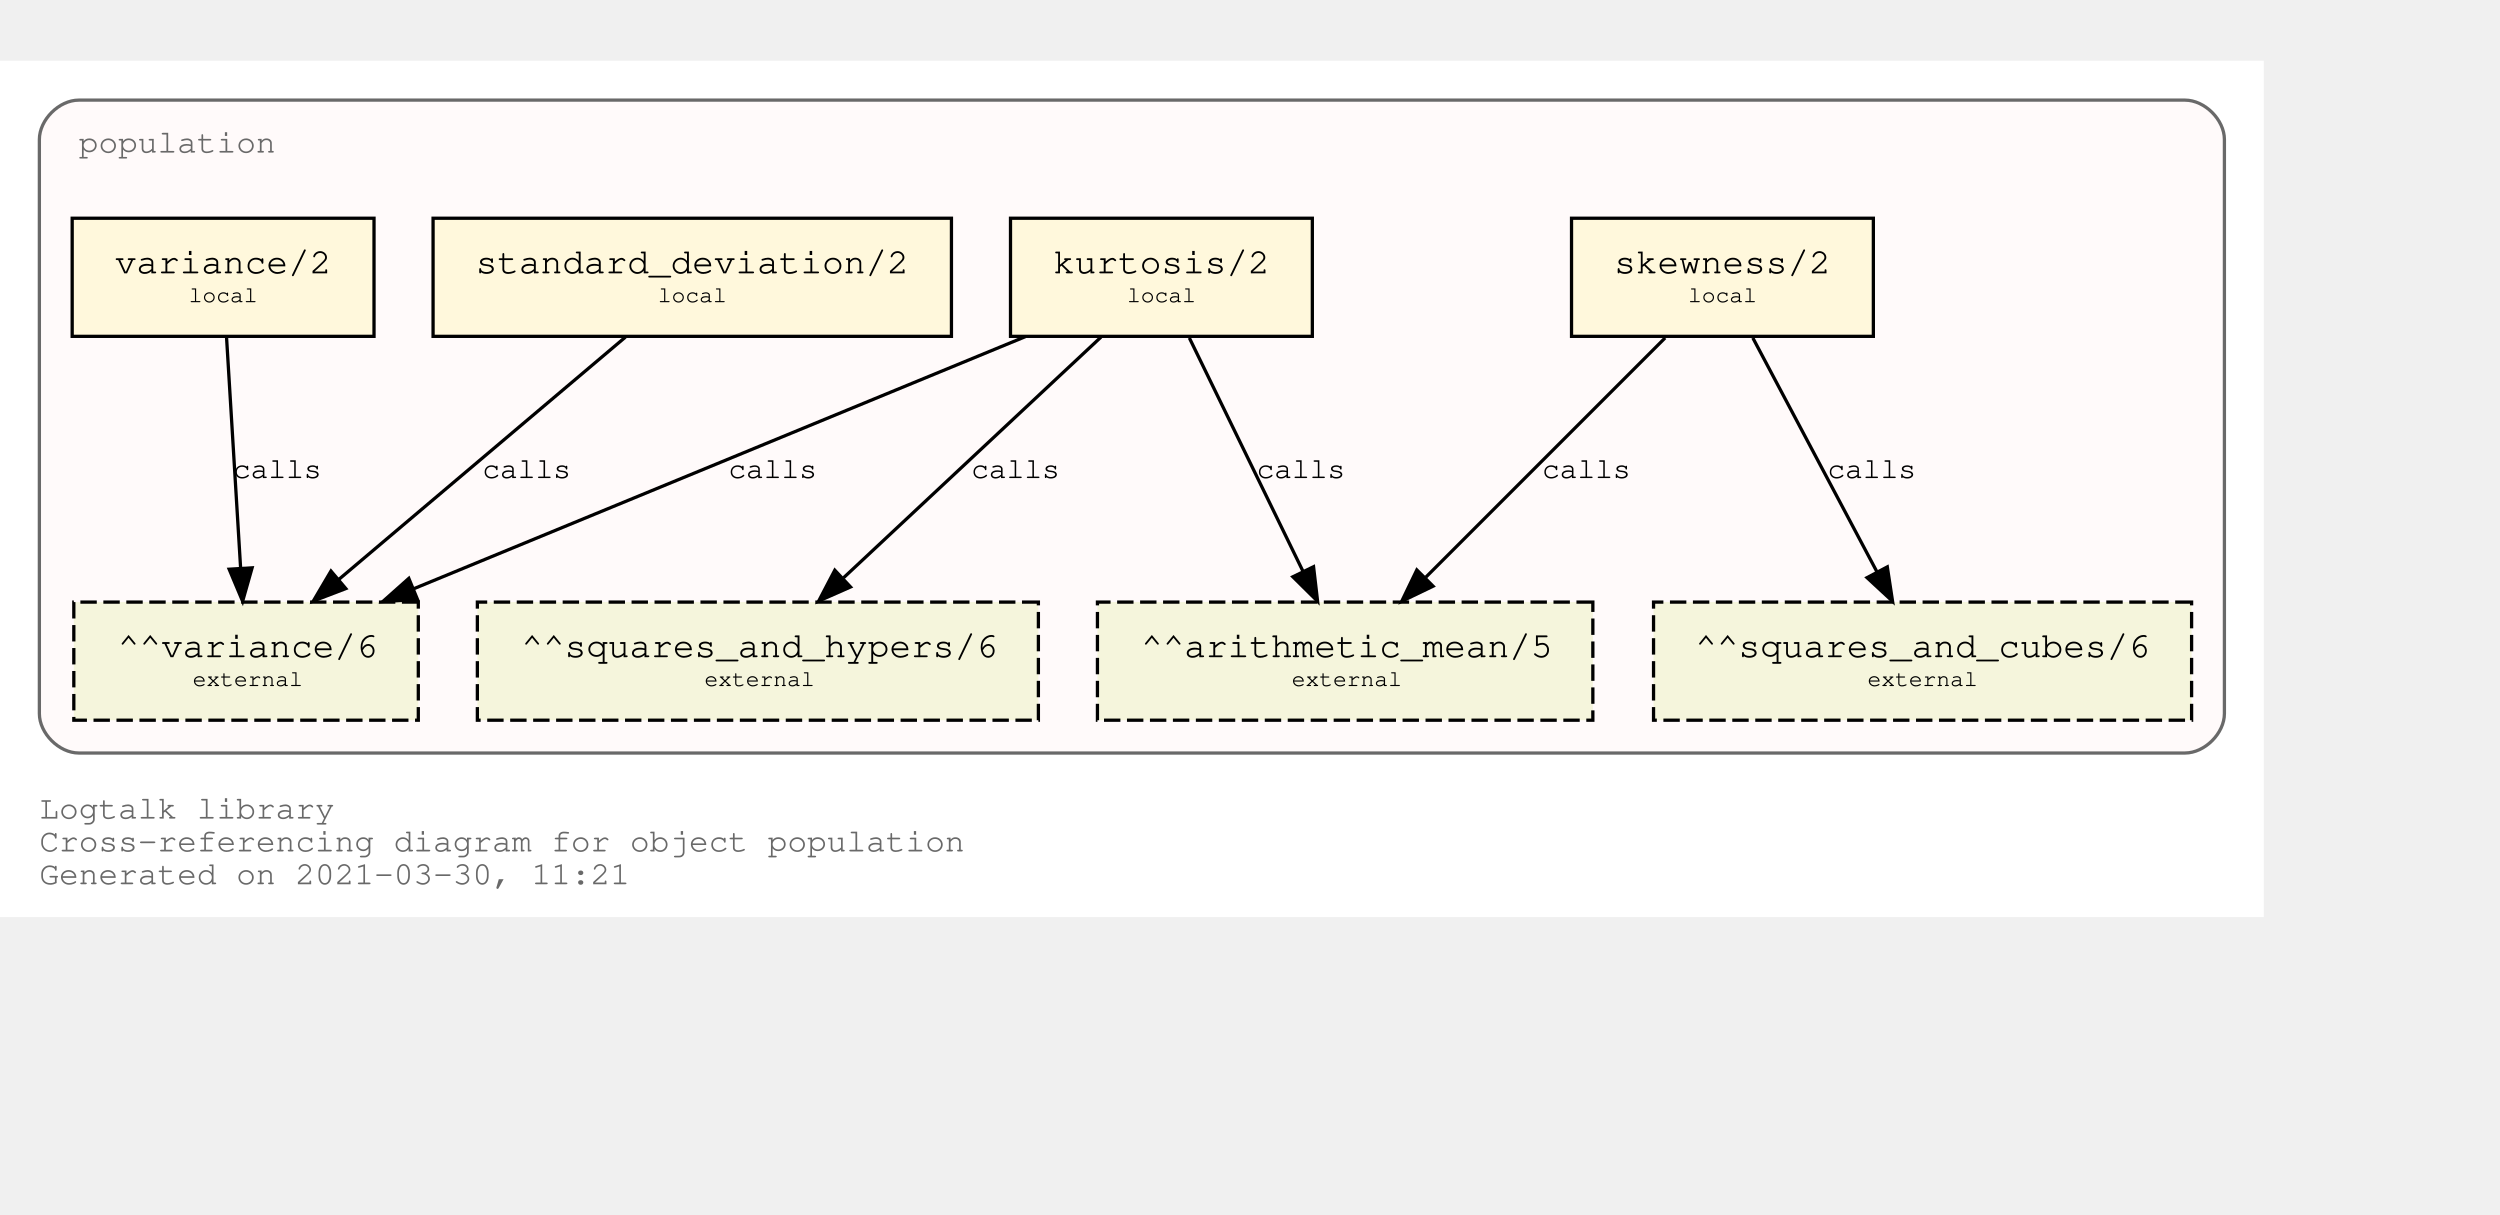
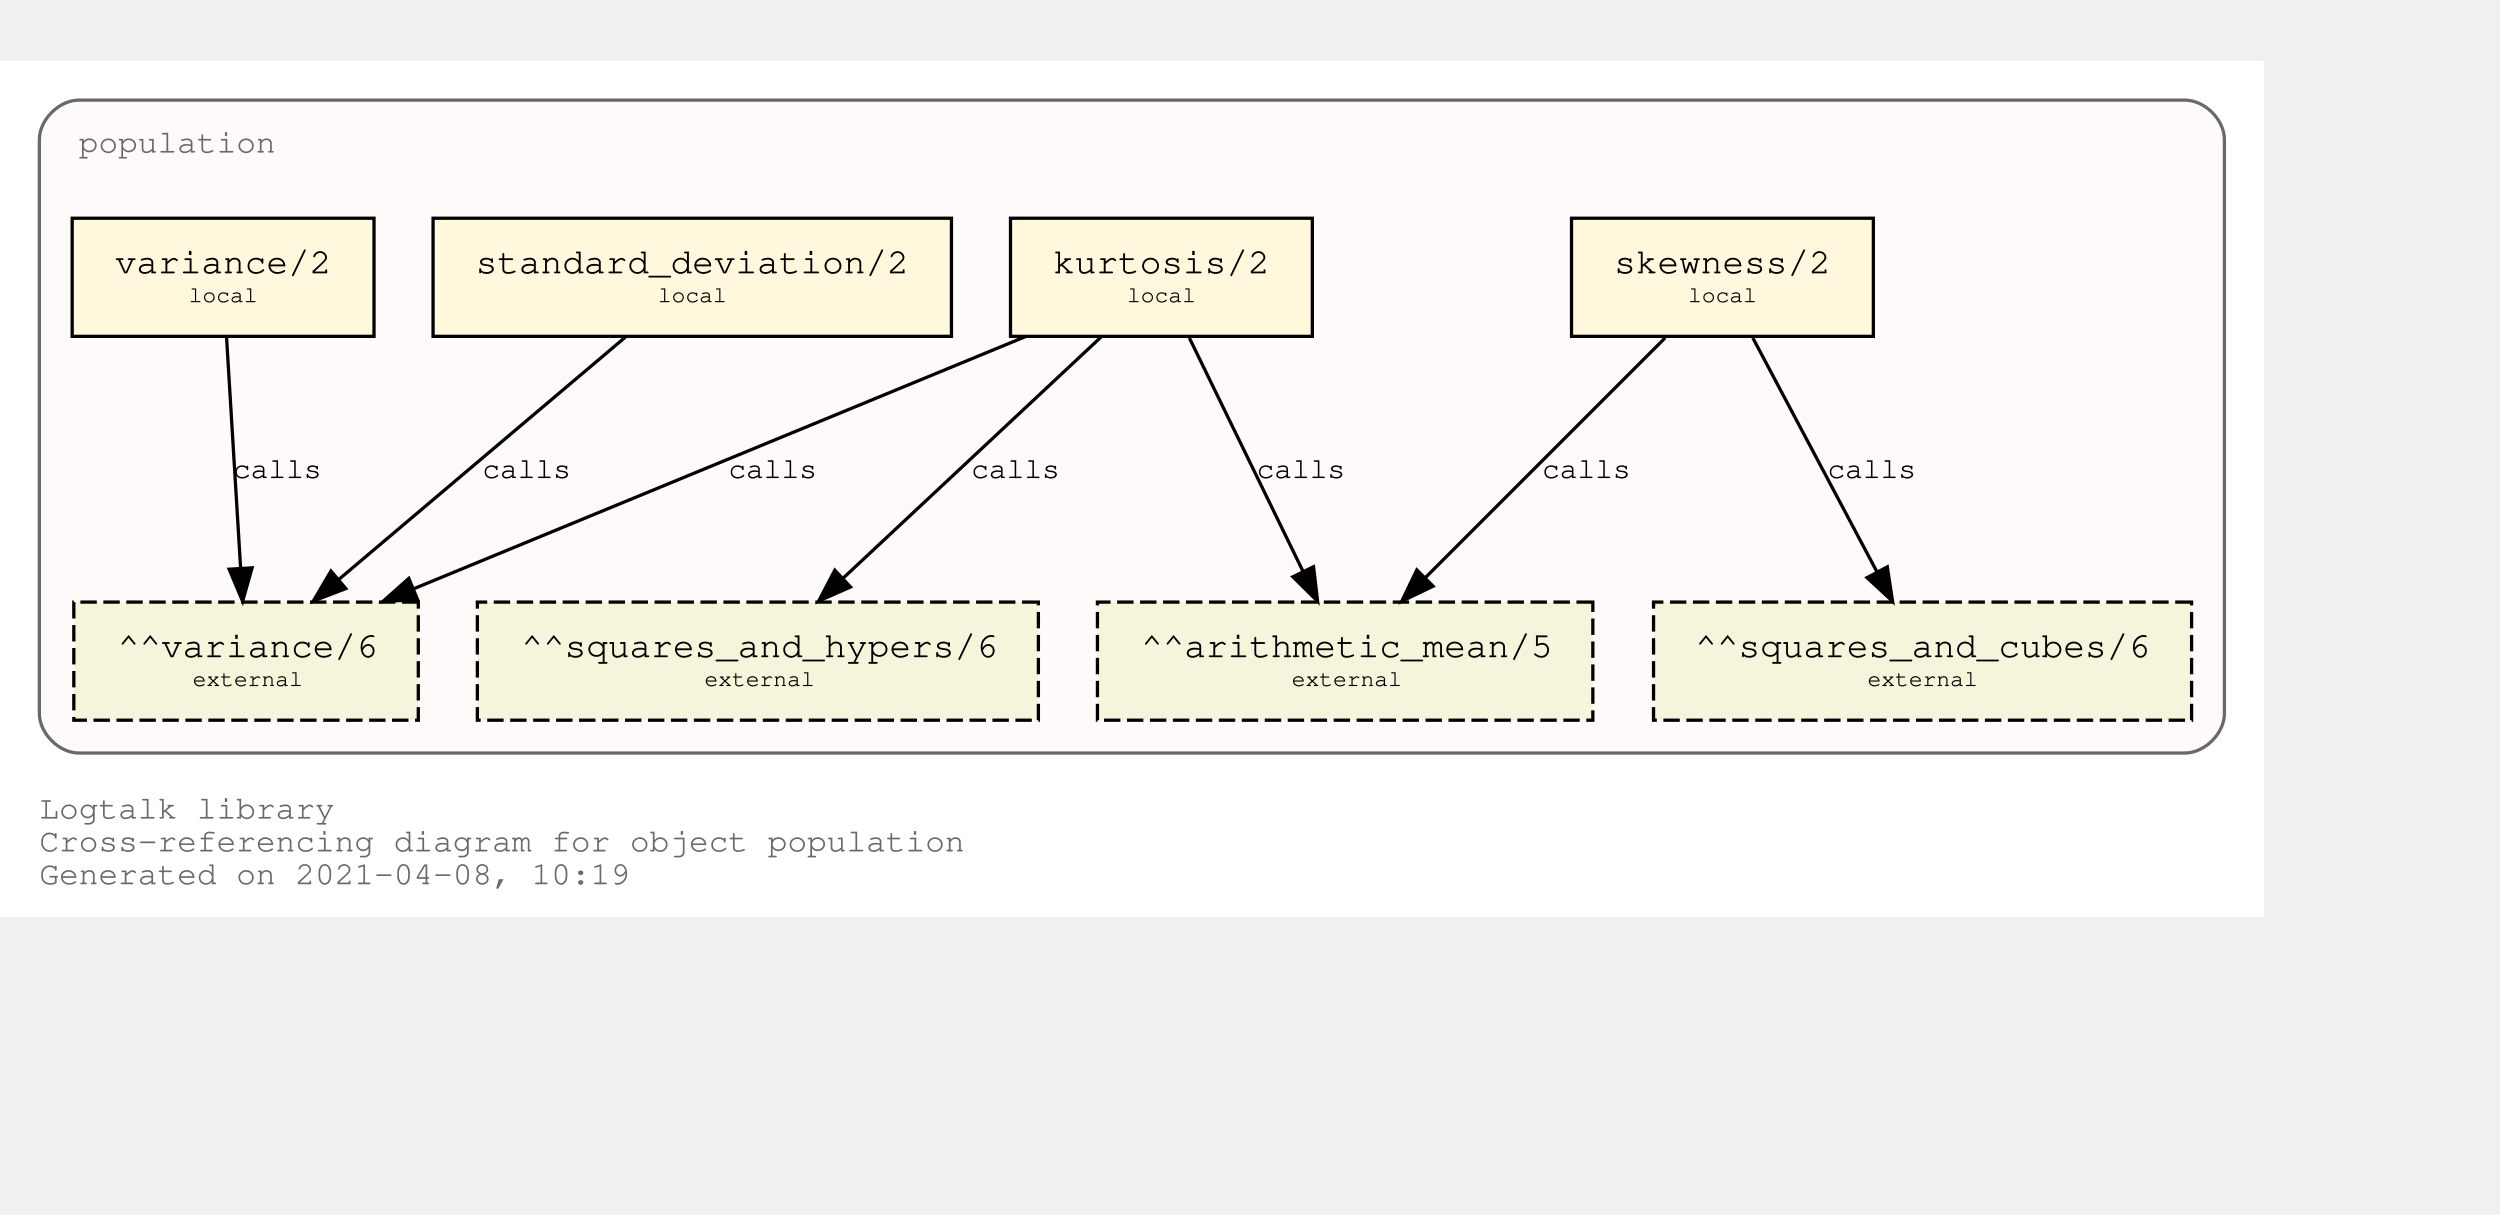
<svg xmlns="http://www.w3.org/2000/svg" xmlns:xlink="http://www.w3.org/1999/xlink" width="834pt" height="405pt" viewBox="72.00 72.00 762.00 333.00">
  <g id="graph0" class="graph" transform="scale(1 1) rotate(0) translate(76 329)">
    <polygon fill="white" stroke="transparent" points="-4,4 -4,-257 686,-257 686,4 -4,4" />
    <text text-anchor="start" x="8" y="-26" font-family="Courier,monospace" font-size="10.00" fill="dimgray">Logtalk library</text>
    <text text-anchor="start" x="8" y="-16" font-family="Courier,monospace" font-size="10.00" fill="dimgray">Cross-referencing diagram for object population</text>
-     <text text-anchor="start" x="8" y="-6" font-family="Courier,monospace" font-size="10.00" fill="dimgray">Generated on 2021-03-30, 11:21</text>
+     <text text-anchor="start" x="8" y="-6" font-family="Courier,monospace" font-size="10.00" fill="dimgray">Generated on 2021-04-08, 10:19</text>
    <g id="clust1" class="cluster">
      <g id="a_clust1">
        <a xlink:title="population">
          <path fill="snow" stroke="dimgray" d="M20,-46C20,-46 662,-46 662,-46 668,-46 674,-52 674,-58 674,-58 674,-233 674,-233 674,-239 668,-245 662,-245 662,-245 20,-245 20,-245 14,-245 8,-239 8,-233 8,-233 8,-58 8,-58 8,-52 14,-46 20,-46" />
          <g id="a_clust1_0">
-             <a xlink:href="https://github.com/LogtalkDotOrg/logtalk3/tree/c60b3efe1960623649f8b354cad6c895c9e69a23/library/statistics/population.lgt" xlink:title="https://github.com/LogtalkDotOrg/logtalk3/tree/c60b3efe1960623649f8b354cad6c895c9e69a23/library/statistics/population.lgt">
+             <a xlink:href="https://github.com/LogtalkDotOrg/logtalk3/tree/bd89bb6150ba77886677a81b62bbea99413e25fb/library/statistics/population.lgt" xlink:title="https://github.com/LogtalkDotOrg/logtalk3/tree/bd89bb6150ba77886677a81b62bbea99413e25fb/library/statistics/population.lgt">
              <text text-anchor="start" x="20" y="-229" font-family="Courier,monospace" font-size="10.00" fill="dimgray">population</text>
            </a>
          </g>
        </a>
      </g>
    </g>
    <g id="node1" class="node">
      <g id="a_node1">
-         <a xlink:href="https://github.com/LogtalkDotOrg/logtalk3/tree/c60b3efe1960623649f8b354cad6c895c9e69a23/library/statistics/population.lgt#L33" xlink:title="https://github.com/LogtalkDotOrg/logtalk3/tree/c60b3efe1960623649f8b354cad6c895c9e69a23/library/statistics/population.lgt#L33">
+         <a xlink:href="https://github.com/LogtalkDotOrg/logtalk3/tree/bd89bb6150ba77886677a81b62bbea99413e25fb/library/statistics/population.lgt#L33" xlink:title="https://github.com/LogtalkDotOrg/logtalk3/tree/bd89bb6150ba77886677a81b62bbea99413e25fb/library/statistics/population.lgt#L33">
          <polygon fill="cornsilk" stroke="black" points="567,-209 475,-209 475,-173 567,-173 567,-209" />
          <text text-anchor="start" x="482.8" y="-192.8" font-family="Courier,monospace" font-size="9.00"> </text>
          <text text-anchor="start" x="487.99" y="-192.2" font-family="Courier,monospace" font-size="11.00">skewness/2</text>
          <text text-anchor="start" x="553.8" y="-192.8" font-family="Courier,monospace" font-size="9.00"> </text>
          <text text-anchor="start" x="482.8" y="-182.8" font-family="Courier,monospace" font-size="9.00"> </text>
          <text text-anchor="start" x="510.5" y="-183.4" font-family="Courier,monospace" font-size="7.00">local</text>
          <text text-anchor="start" x="553.8" y="-182.8" font-family="Courier,monospace" font-size="9.00"> </text>
        </a>
      </g>
    </g>
    <g id="node5" class="node">
      <polygon fill="beige" stroke="black" stroke-dasharray="5,2" points="481.5,-92 330.5,-92 330.5,-56 481.5,-56 481.5,-92" />
      <text text-anchor="start" x="338.8" y="-75.8" font-family="Courier,monospace" font-size="9.00"> </text>
      <text text-anchor="start" x="343.79" y="-75.2" font-family="Courier,monospace" font-size="11.00">^^arithmetic_mean/5</text>
      <text text-anchor="start" x="468.8" y="-75.8" font-family="Courier,monospace" font-size="9.00"> </text>
      <text text-anchor="start" x="338.8" y="-65.8" font-family="Courier,monospace" font-size="9.00"> </text>
      <text text-anchor="start" x="389.7" y="-66.4" font-family="Courier,monospace" font-size="7.00">external</text>
      <text text-anchor="start" x="468.8" y="-65.8" font-family="Courier,monospace" font-size="9.00"> </text>
    </g>
    <g id="edge1" class="edge">
      <g id="a_edge1">
-         <a xlink:href="https://github.com/LogtalkDotOrg/logtalk3/tree/c60b3efe1960623649f8b354cad6c895c9e69a23/library/statistics/population.lgt#L33" xlink:title="calls">
+         <a xlink:href="https://github.com/LogtalkDotOrg/logtalk3/tree/bd89bb6150ba77886677a81b62bbea99413e25fb/library/statistics/population.lgt#L33" xlink:title="calls">
          <path fill="none" stroke="black" d="M503.53,-172.53C484.09,-153.09 452.51,-121.51 430.57,-99.57" />
          <polygon fill="black" stroke="black" points="432.8,-96.85 423.25,-92.25 427.85,-101.8 432.8,-96.85" />
        </a>
      </g>
      <g id="a_edge1-label">
-         <a xlink:href="https://github.com/LogtalkDotOrg/logtalk3/tree/c60b3efe1960623649f8b354cad6c895c9e69a23/library/statistics/population.lgt#L33" xlink:title="https://github.com/LogtalkDotOrg/logtalk3/tree/c60b3efe1960623649f8b354cad6c895c9e69a23/library/statistics/population.lgt#L33">
+         <a xlink:href="https://github.com/LogtalkDotOrg/logtalk3/tree/bd89bb6150ba77886677a81b62bbea99413e25fb/library/statistics/population.lgt#L33" xlink:title="https://github.com/LogtalkDotOrg/logtalk3/tree/bd89bb6150ba77886677a81b62bbea99413e25fb/library/statistics/population.lgt#L33">
          <text text-anchor="start" x="466" y="-129.8" font-family="Courier,monospace" font-size="9.00">calls</text>
        </a>
      </g>
    </g>
    <g id="node6" class="node">
      <polygon fill="beige" stroke="black" stroke-dasharray="5,2" points="664,-92 500,-92 500,-56 664,-56 664,-92" />
      <text text-anchor="start" x="507.8" y="-75.8" font-family="Courier,monospace" font-size="9.00"> </text>
      <text text-anchor="start" x="512.69" y="-75.2" font-family="Courier,monospace" font-size="11.00">^^squares_and_cubes/6</text>
      <text text-anchor="start" x="650.8" y="-75.8" font-family="Courier,monospace" font-size="9.00"> </text>
      <text text-anchor="start" x="507.8" y="-65.8" font-family="Courier,monospace" font-size="9.00"> </text>
      <text text-anchor="start" x="565.2" y="-66.4" font-family="Courier,monospace" font-size="7.00">external</text>
      <text text-anchor="start" x="650.8" y="-65.8" font-family="Courier,monospace" font-size="9.00"> </text>
    </g>
    <g id="edge2" class="edge">
      <g id="a_edge2">
-         <a xlink:href="https://github.com/LogtalkDotOrg/logtalk3/tree/c60b3efe1960623649f8b354cad6c895c9e69a23/library/statistics/population.lgt#L33" xlink:title="calls">
+         <a xlink:href="https://github.com/LogtalkDotOrg/logtalk3/tree/bd89bb6150ba77886677a81b62bbea99413e25fb/library/statistics/population.lgt#L33" xlink:title="calls">
          <path fill="none" stroke="black" d="M530.26,-172.53C540.31,-153.6 556.46,-123.16 568.04,-101.32" />
          <polygon fill="black" stroke="black" points="571.25,-102.73 572.85,-92.25 565.07,-99.45 571.25,-102.73" />
        </a>
      </g>
      <g id="a_edge2-label">
-         <a xlink:href="https://github.com/LogtalkDotOrg/logtalk3/tree/c60b3efe1960623649f8b354cad6c895c9e69a23/library/statistics/population.lgt#L33" xlink:title="https://github.com/LogtalkDotOrg/logtalk3/tree/c60b3efe1960623649f8b354cad6c895c9e69a23/library/statistics/population.lgt#L33">
+         <a xlink:href="https://github.com/LogtalkDotOrg/logtalk3/tree/bd89bb6150ba77886677a81b62bbea99413e25fb/library/statistics/population.lgt#L33" xlink:title="https://github.com/LogtalkDotOrg/logtalk3/tree/bd89bb6150ba77886677a81b62bbea99413e25fb/library/statistics/population.lgt#L33">
          <text text-anchor="start" x="553" y="-129.8" font-family="Courier,monospace" font-size="9.00">calls</text>
        </a>
      </g>
    </g>
    <g id="node2" class="node">
      <g id="a_node2">
-         <a xlink:href="https://github.com/LogtalkDotOrg/logtalk3/tree/c60b3efe1960623649f8b354cad6c895c9e69a23/library/statistics/population.lgt#L41" xlink:title="https://github.com/LogtalkDotOrg/logtalk3/tree/c60b3efe1960623649f8b354cad6c895c9e69a23/library/statistics/population.lgt#L41">
+         <a xlink:href="https://github.com/LogtalkDotOrg/logtalk3/tree/bd89bb6150ba77886677a81b62bbea99413e25fb/library/statistics/population.lgt#L41" xlink:title="https://github.com/LogtalkDotOrg/logtalk3/tree/bd89bb6150ba77886677a81b62bbea99413e25fb/library/statistics/population.lgt#L41">
          <polygon fill="cornsilk" stroke="black" points="396,-209 304,-209 304,-173 396,-173 396,-209" />
          <text text-anchor="start" x="311.8" y="-192.8" font-family="Courier,monospace" font-size="9.00"> </text>
          <text text-anchor="start" x="316.99" y="-192.2" font-family="Courier,monospace" font-size="11.00">kurtosis/2</text>
          <text text-anchor="start" x="382.8" y="-192.8" font-family="Courier,monospace" font-size="9.00"> </text>
          <text text-anchor="start" x="311.8" y="-182.8" font-family="Courier,monospace" font-size="9.00"> </text>
          <text text-anchor="start" x="339.5" y="-183.4" font-family="Courier,monospace" font-size="7.00">local</text>
          <text text-anchor="start" x="382.8" y="-182.8" font-family="Courier,monospace" font-size="9.00"> </text>
        </a>
      </g>
    </g>
    <g id="edge3" class="edge">
      <g id="a_edge3">
-         <a xlink:href="https://github.com/LogtalkDotOrg/logtalk3/tree/c60b3efe1960623649f8b354cad6c895c9e69a23/library/statistics/population.lgt#L41" xlink:title="calls">
+         <a xlink:href="https://github.com/LogtalkDotOrg/logtalk3/tree/bd89bb6150ba77886677a81b62bbea99413e25fb/library/statistics/population.lgt#L41" xlink:title="calls">
          <path fill="none" stroke="black" d="M358.51,-172.53C367.73,-153.6 382.55,-123.16 393.18,-101.32" />
          <polygon fill="black" stroke="black" points="396.37,-102.78 397.6,-92.25 390.07,-99.71 396.37,-102.78" />
        </a>
      </g>
      <g id="a_edge3-label">
-         <a xlink:href="https://github.com/LogtalkDotOrg/logtalk3/tree/c60b3efe1960623649f8b354cad6c895c9e69a23/library/statistics/population.lgt#L41" xlink:title="https://github.com/LogtalkDotOrg/logtalk3/tree/c60b3efe1960623649f8b354cad6c895c9e69a23/library/statistics/population.lgt#L41">
+         <a xlink:href="https://github.com/LogtalkDotOrg/logtalk3/tree/bd89bb6150ba77886677a81b62bbea99413e25fb/library/statistics/population.lgt#L41" xlink:title="https://github.com/LogtalkDotOrg/logtalk3/tree/bd89bb6150ba77886677a81b62bbea99413e25fb/library/statistics/population.lgt#L41">
          <text text-anchor="start" x="379" y="-129.8" font-family="Courier,monospace" font-size="9.00">calls</text>
        </a>
      </g>
    </g>
    <g id="node7" class="node">
      <polygon fill="beige" stroke="black" stroke-dasharray="5,2" points="312.5,-92 141.5,-92 141.5,-56 312.5,-56 312.5,-92" />
      <text text-anchor="start" x="149.8" y="-75.8" font-family="Courier,monospace" font-size="9.00"> </text>
      <text text-anchor="start" x="154.89" y="-75.2" font-family="Courier,monospace" font-size="11.00">^^squares_and_hypers/6</text>
      <text text-anchor="start" x="299.8" y="-75.8" font-family="Courier,monospace" font-size="9.00"> </text>
      <text text-anchor="start" x="149.8" y="-65.8" font-family="Courier,monospace" font-size="9.00"> </text>
      <text text-anchor="start" x="210.7" y="-66.4" font-family="Courier,monospace" font-size="7.00">external</text>
      <text text-anchor="start" x="299.8" y="-65.8" font-family="Courier,monospace" font-size="9.00"> </text>
    </g>
    <g id="edge4" class="edge">
      <g id="a_edge4">
-         <a xlink:href="https://github.com/LogtalkDotOrg/logtalk3/tree/c60b3efe1960623649f8b354cad6c895c9e69a23/library/statistics/population.lgt#L41" xlink:title="calls">
+         <a xlink:href="https://github.com/LogtalkDotOrg/logtalk3/tree/bd89bb6150ba77886677a81b62bbea99413e25fb/library/statistics/population.lgt#L41" xlink:title="calls">
          <path fill="none" stroke="black" d="M331.59,-172.78C310.75,-153.31 276.66,-121.43 253.1,-99.4" />
          <polygon fill="black" stroke="black" points="255.24,-96.61 245.54,-92.33 250.45,-101.72 255.24,-96.61" />
        </a>
      </g>
      <g id="a_edge4-label">
-         <a xlink:href="https://github.com/LogtalkDotOrg/logtalk3/tree/c60b3efe1960623649f8b354cad6c895c9e69a23/library/statistics/population.lgt#L41" xlink:title="https://github.com/LogtalkDotOrg/logtalk3/tree/c60b3efe1960623649f8b354cad6c895c9e69a23/library/statistics/population.lgt#L41">
+         <a xlink:href="https://github.com/LogtalkDotOrg/logtalk3/tree/bd89bb6150ba77886677a81b62bbea99413e25fb/library/statistics/population.lgt#L41" xlink:title="https://github.com/LogtalkDotOrg/logtalk3/tree/bd89bb6150ba77886677a81b62bbea99413e25fb/library/statistics/population.lgt#L41">
          <text text-anchor="start" x="292" y="-129.8" font-family="Courier,monospace" font-size="9.00">calls</text>
        </a>
      </g>
    </g>
    <g id="node8" class="node">
      <polygon fill="beige" stroke="black" stroke-dasharray="5,2" points="123.5,-92 18.5,-92 18.5,-56 123.5,-56 123.5,-92" />
      <text text-anchor="start" x="26.8" y="-75.8" font-family="Courier,monospace" font-size="9.00"> </text>
      <text text-anchor="start" x="31.89" y="-75.2" font-family="Courier,monospace" font-size="11.00">^^variance/6</text>
      <text text-anchor="start" x="110.8" y="-75.8" font-family="Courier,monospace" font-size="9.00"> </text>
      <text text-anchor="start" x="26.8" y="-65.8" font-family="Courier,monospace" font-size="9.00"> </text>
      <text text-anchor="start" x="54.7" y="-66.4" font-family="Courier,monospace" font-size="7.00">external</text>
      <text text-anchor="start" x="110.8" y="-65.8" font-family="Courier,monospace" font-size="9.00"> </text>
    </g>
    <g id="edge5" class="edge">
      <g id="a_edge5">
-         <a xlink:href="https://github.com/LogtalkDotOrg/logtalk3/tree/c60b3efe1960623649f8b354cad6c895c9e69a23/library/statistics/population.lgt#L41" xlink:title="calls">
+         <a xlink:href="https://github.com/LogtalkDotOrg/logtalk3/tree/bd89bb6150ba77886677a81b62bbea99413e25fb/library/statistics/population.lgt#L41" xlink:title="calls">
          <path fill="none" stroke="black" d="M308.53,-172.91C258.84,-152.43 175.6,-118.11 122.01,-96.03" />
          <polygon fill="black" stroke="black" points="123.27,-92.76 112.7,-92.19 120.61,-99.23 123.27,-92.76" />
        </a>
      </g>
      <g id="a_edge5-label">
-         <a xlink:href="https://github.com/LogtalkDotOrg/logtalk3/tree/c60b3efe1960623649f8b354cad6c895c9e69a23/library/statistics/population.lgt#L41" xlink:title="https://github.com/LogtalkDotOrg/logtalk3/tree/c60b3efe1960623649f8b354cad6c895c9e69a23/library/statistics/population.lgt#L41">
+         <a xlink:href="https://github.com/LogtalkDotOrg/logtalk3/tree/bd89bb6150ba77886677a81b62bbea99413e25fb/library/statistics/population.lgt#L41" xlink:title="https://github.com/LogtalkDotOrg/logtalk3/tree/bd89bb6150ba77886677a81b62bbea99413e25fb/library/statistics/population.lgt#L41">
          <text text-anchor="start" x="218" y="-129.8" font-family="Courier,monospace" font-size="9.00">calls</text>
        </a>
      </g>
    </g>
    <g id="node3" class="node">
      <g id="a_node3">
-         <a xlink:href="https://github.com/LogtalkDotOrg/logtalk3/tree/c60b3efe1960623649f8b354cad6c895c9e69a23/library/statistics/population.lgt#L50" xlink:title="https://github.com/LogtalkDotOrg/logtalk3/tree/c60b3efe1960623649f8b354cad6c895c9e69a23/library/statistics/population.lgt#L50">
+         <a xlink:href="https://github.com/LogtalkDotOrg/logtalk3/tree/bd89bb6150ba77886677a81b62bbea99413e25fb/library/statistics/population.lgt#L50" xlink:title="https://github.com/LogtalkDotOrg/logtalk3/tree/bd89bb6150ba77886677a81b62bbea99413e25fb/library/statistics/population.lgt#L50">
          <polygon fill="cornsilk" stroke="black" points="286,-209 128,-209 128,-173 286,-173 286,-209" />
          <text text-anchor="start" x="135.8" y="-192.8" font-family="Courier,monospace" font-size="9.00"> </text>
          <text text-anchor="start" x="140.99" y="-192.2" font-family="Courier,monospace" font-size="11.00">standard_deviation/2</text>
          <text text-anchor="start" x="272.8" y="-192.8" font-family="Courier,monospace" font-size="9.00"> </text>
          <text text-anchor="start" x="135.8" y="-182.8" font-family="Courier,monospace" font-size="9.00"> </text>
          <text text-anchor="start" x="196.5" y="-183.4" font-family="Courier,monospace" font-size="7.00">local</text>
          <text text-anchor="start" x="272.8" y="-182.8" font-family="Courier,monospace" font-size="9.00"> </text>
        </a>
      </g>
    </g>
    <g id="edge6" class="edge">
      <g id="a_edge6">
-         <a xlink:href="https://github.com/LogtalkDotOrg/logtalk3/tree/c60b3efe1960623649f8b354cad6c895c9e69a23/library/statistics/population.lgt#L50" xlink:title="calls">
+         <a xlink:href="https://github.com/LogtalkDotOrg/logtalk3/tree/bd89bb6150ba77886677a81b62bbea99413e25fb/library/statistics/population.lgt#L50" xlink:title="calls">
          <path fill="none" stroke="black" d="M186.64,-172.78C163.4,-153.14 125.26,-120.88 99.18,-98.83" />
          <polygon fill="black" stroke="black" points="101.4,-96.12 91.5,-92.33 96.88,-101.46 101.4,-96.12" />
        </a>
      </g>
      <g id="a_edge6-label">
-         <a xlink:href="https://github.com/LogtalkDotOrg/logtalk3/tree/c60b3efe1960623649f8b354cad6c895c9e69a23/library/statistics/population.lgt#L50" xlink:title="https://github.com/LogtalkDotOrg/logtalk3/tree/c60b3efe1960623649f8b354cad6c895c9e69a23/library/statistics/population.lgt#L50">
+         <a xlink:href="https://github.com/LogtalkDotOrg/logtalk3/tree/bd89bb6150ba77886677a81b62bbea99413e25fb/library/statistics/population.lgt#L50" xlink:title="https://github.com/LogtalkDotOrg/logtalk3/tree/bd89bb6150ba77886677a81b62bbea99413e25fb/library/statistics/population.lgt#L50">
          <text text-anchor="start" x="143" y="-129.8" font-family="Courier,monospace" font-size="9.00">calls</text>
        </a>
      </g>
    </g>
    <g id="node4" class="node">
      <g id="a_node4">
-         <a xlink:href="https://github.com/LogtalkDotOrg/logtalk3/tree/c60b3efe1960623649f8b354cad6c895c9e69a23/library/statistics/population.lgt#L54" xlink:title="https://github.com/LogtalkDotOrg/logtalk3/tree/c60b3efe1960623649f8b354cad6c895c9e69a23/library/statistics/population.lgt#L54">
+         <a xlink:href="https://github.com/LogtalkDotOrg/logtalk3/tree/bd89bb6150ba77886677a81b62bbea99413e25fb/library/statistics/population.lgt#L54" xlink:title="https://github.com/LogtalkDotOrg/logtalk3/tree/bd89bb6150ba77886677a81b62bbea99413e25fb/library/statistics/population.lgt#L54">
          <polygon fill="cornsilk" stroke="black" points="110,-209 18,-209 18,-173 110,-173 110,-209" />
          <text text-anchor="start" x="25.8" y="-192.8" font-family="Courier,monospace" font-size="9.00"> </text>
          <text text-anchor="start" x="30.99" y="-192.2" font-family="Courier,monospace" font-size="11.00">variance/2</text>
          <text text-anchor="start" x="96.8" y="-192.8" font-family="Courier,monospace" font-size="9.00"> </text>
          <text text-anchor="start" x="25.8" y="-182.8" font-family="Courier,monospace" font-size="9.00"> </text>
          <text text-anchor="start" x="53.5" y="-183.4" font-family="Courier,monospace" font-size="7.00">local</text>
          <text text-anchor="start" x="96.8" y="-182.8" font-family="Courier,monospace" font-size="9.00"> </text>
        </a>
      </g>
    </g>
    <g id="edge7" class="edge">
      <g id="a_edge7">
-         <a xlink:href="https://github.com/LogtalkDotOrg/logtalk3/tree/c60b3efe1960623649f8b354cad6c895c9e69a23/library/statistics/population.lgt#L54" xlink:title="calls">
+         <a xlink:href="https://github.com/LogtalkDotOrg/logtalk3/tree/bd89bb6150ba77886677a81b62bbea99413e25fb/library/statistics/population.lgt#L54" xlink:title="calls">
          <path fill="none" stroke="black" d="M65.06,-172.53C66.2,-153.94 68,-124.24 69.33,-102.5" />
          <polygon fill="black" stroke="black" points="72.84,-102.45 69.95,-92.25 65.85,-102.02 72.84,-102.45" />
        </a>
      </g>
      <g id="a_edge7-label">
-         <a xlink:href="https://github.com/LogtalkDotOrg/logtalk3/tree/c60b3efe1960623649f8b354cad6c895c9e69a23/library/statistics/population.lgt#L54" xlink:title="https://github.com/LogtalkDotOrg/logtalk3/tree/c60b3efe1960623649f8b354cad6c895c9e69a23/library/statistics/population.lgt#L54">
+         <a xlink:href="https://github.com/LogtalkDotOrg/logtalk3/tree/bd89bb6150ba77886677a81b62bbea99413e25fb/library/statistics/population.lgt#L54" xlink:title="https://github.com/LogtalkDotOrg/logtalk3/tree/bd89bb6150ba77886677a81b62bbea99413e25fb/library/statistics/population.lgt#L54">
          <text text-anchor="start" x="67" y="-129.8" font-family="Courier,monospace" font-size="9.00">calls</text>
        </a>
      </g>
    </g>
  </g>
</svg>
